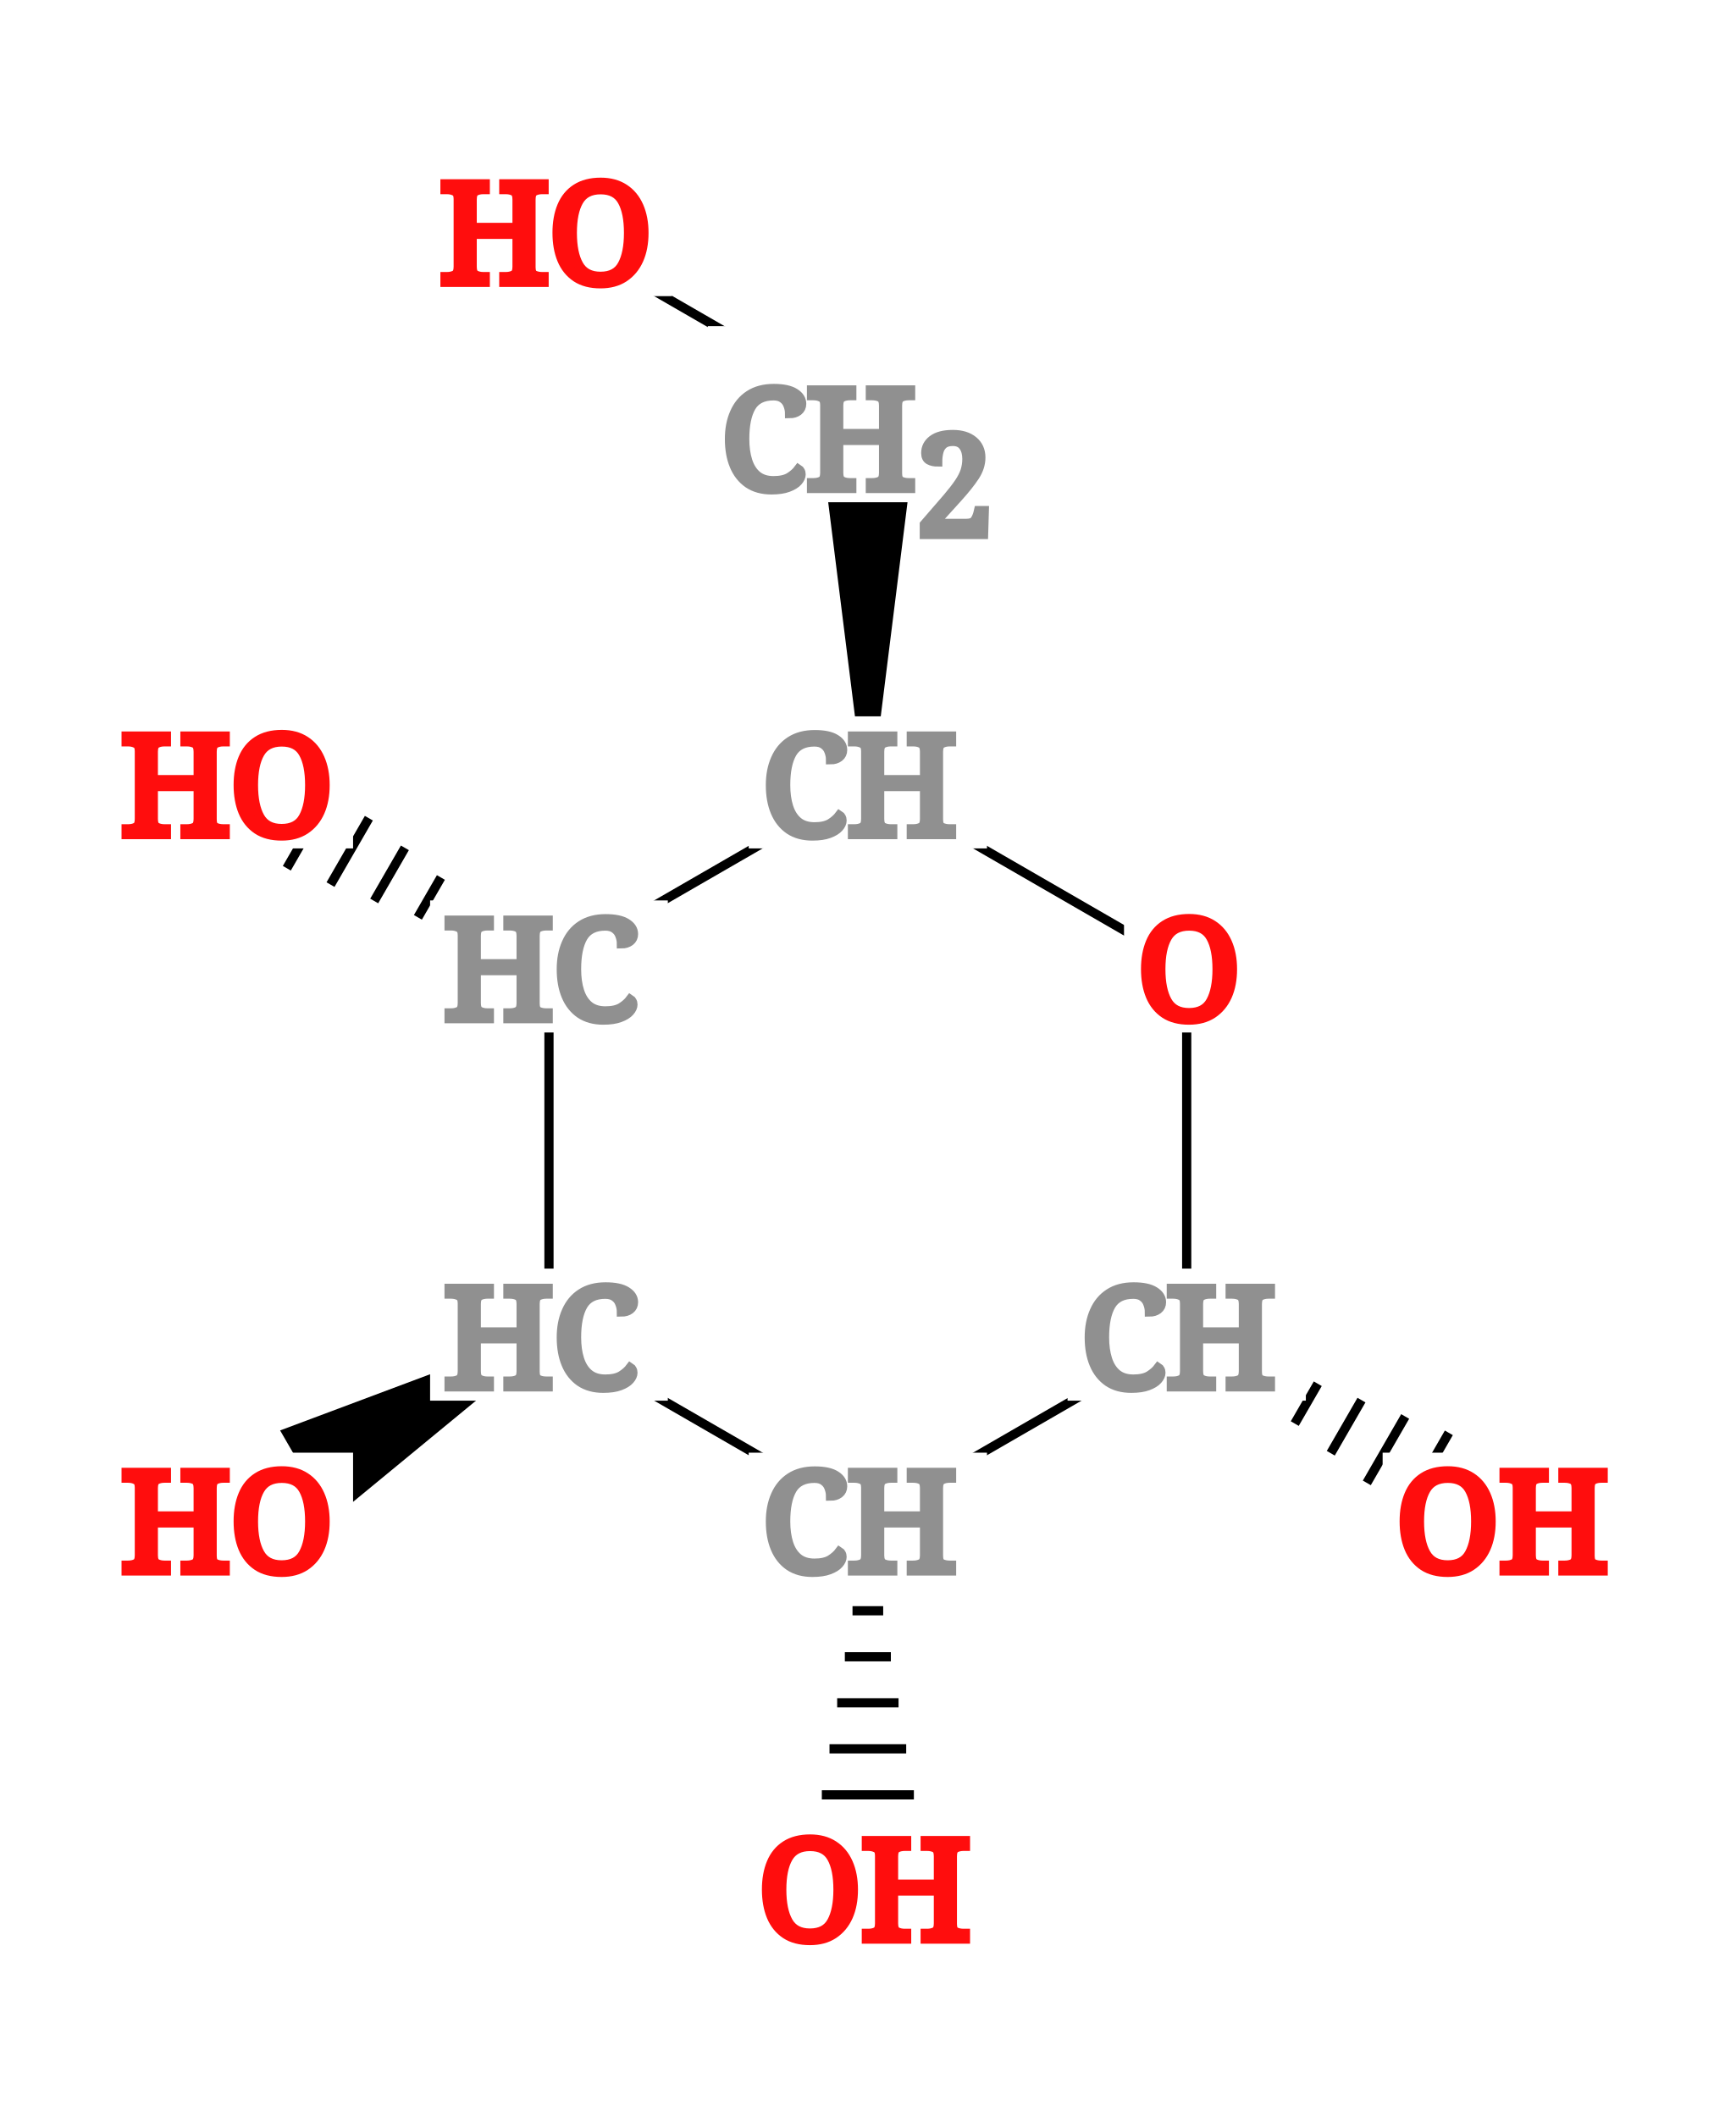
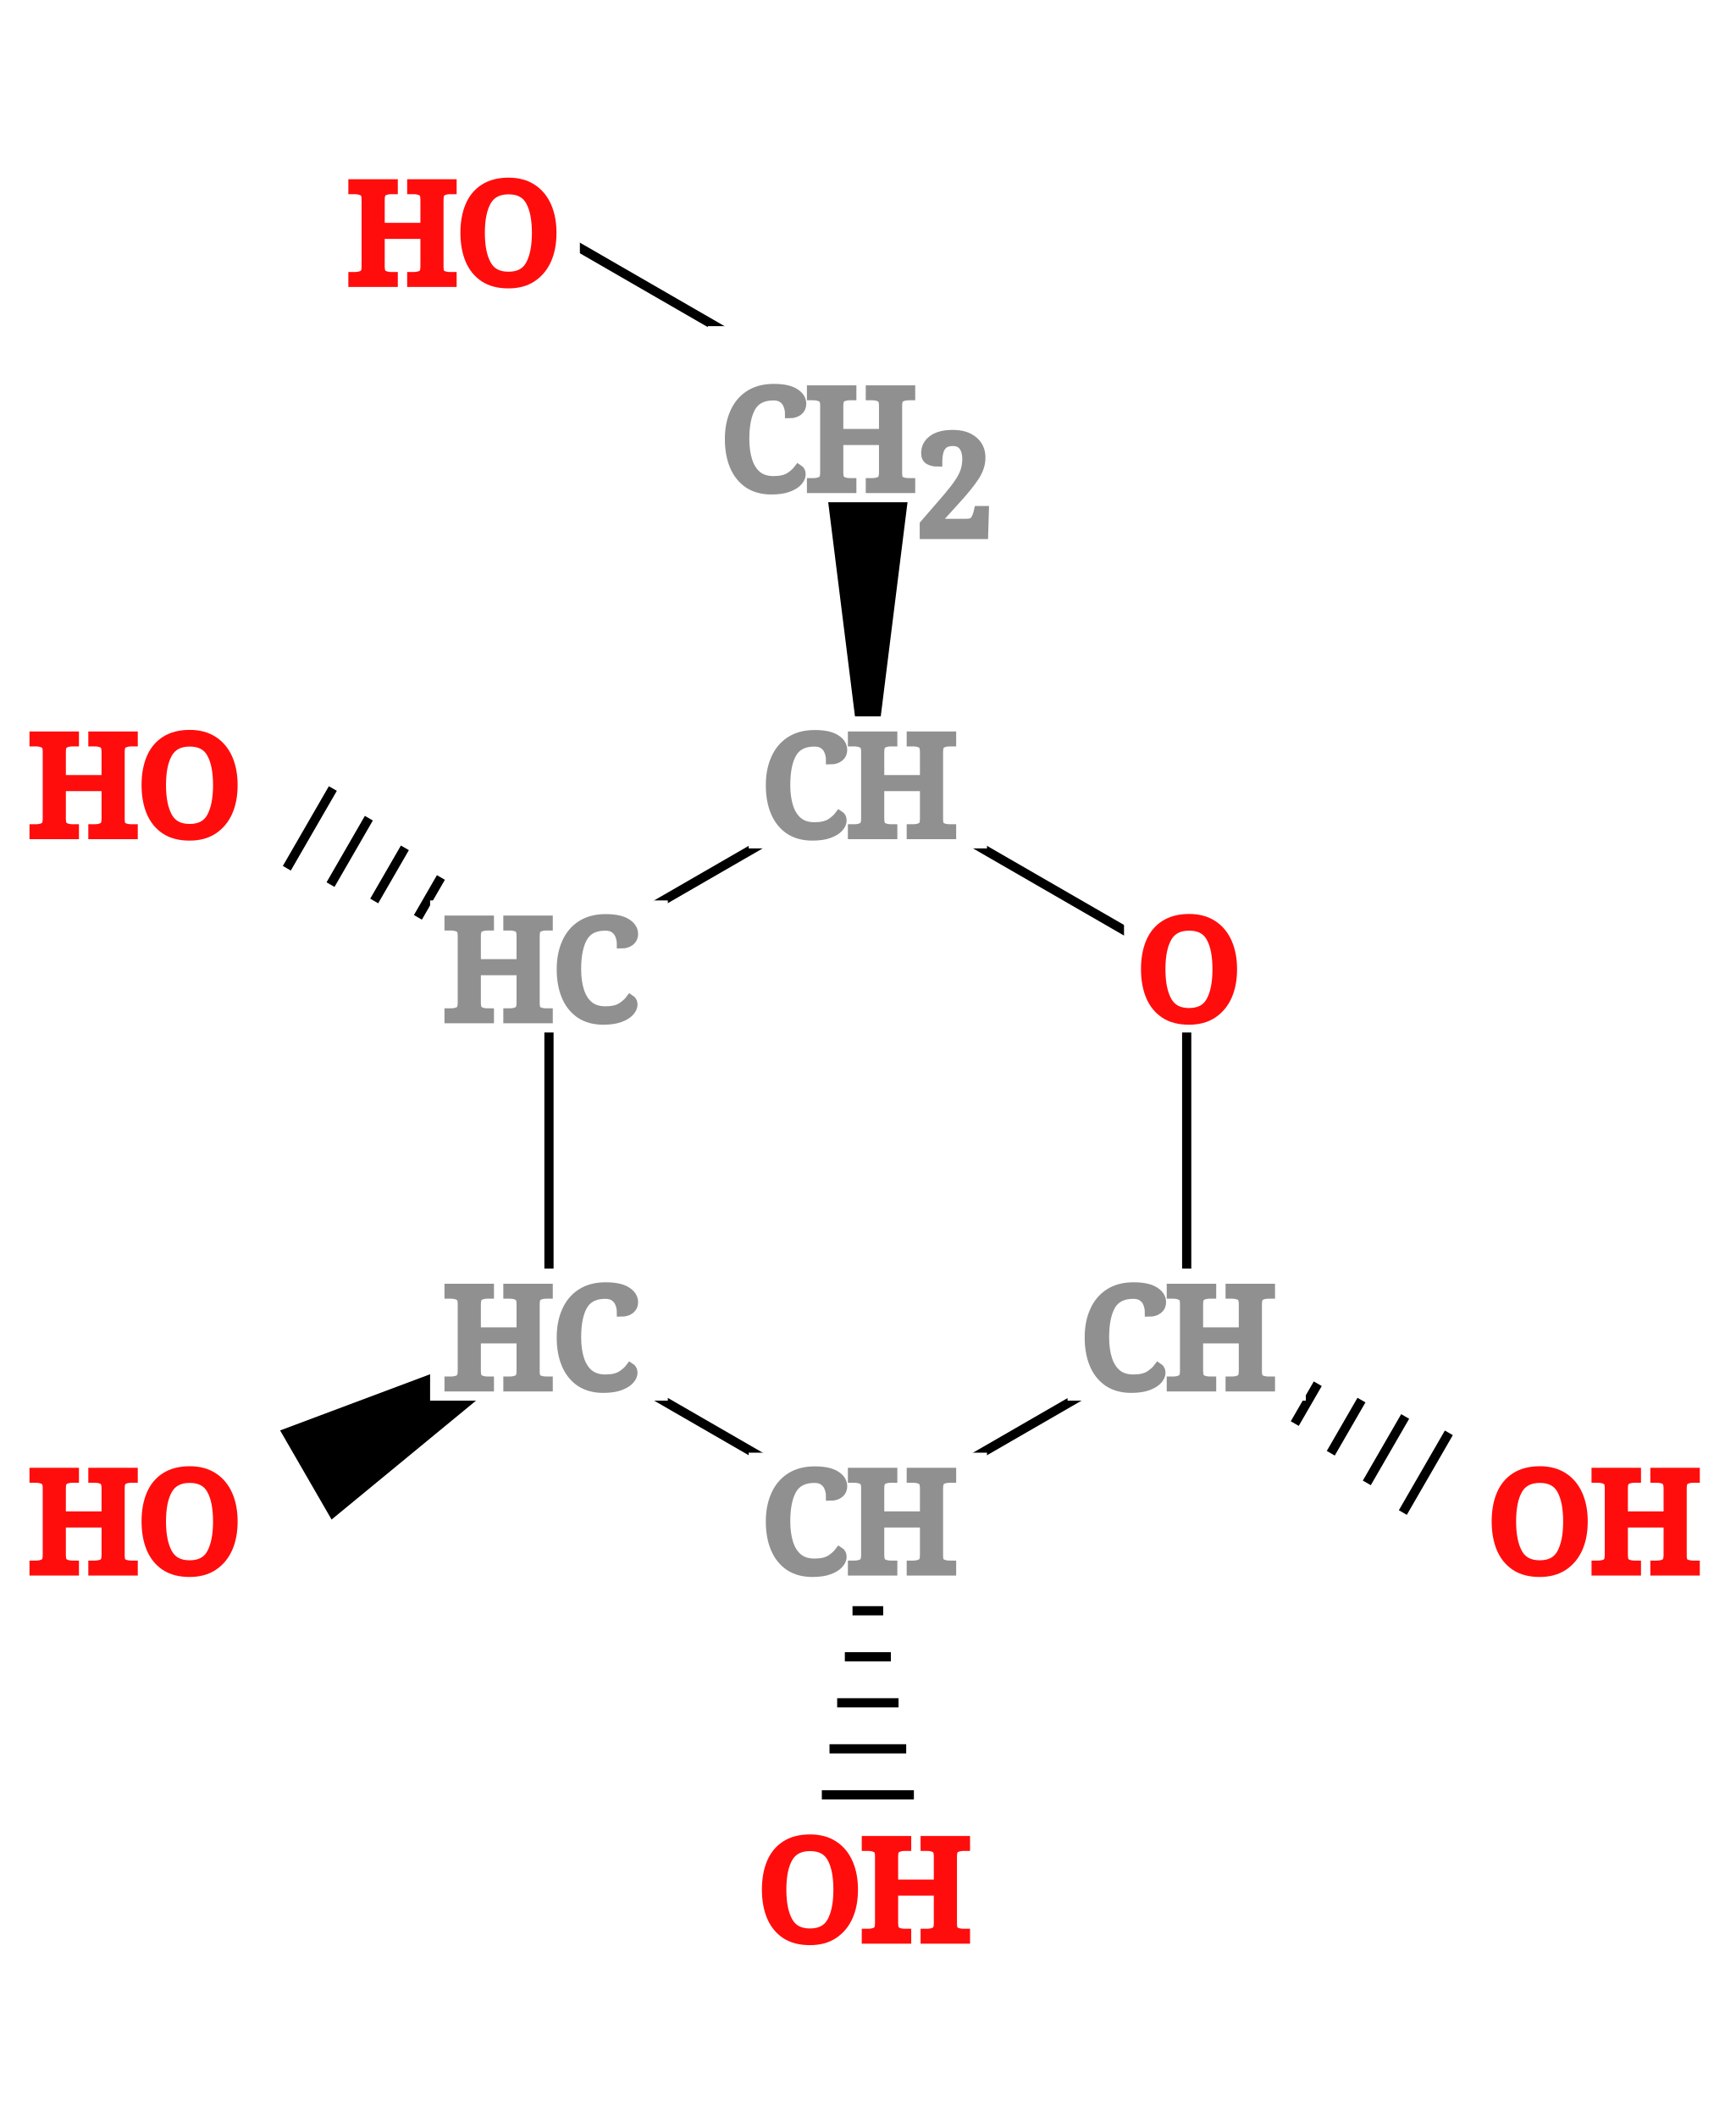
<svg xmlns="http://www.w3.org/2000/svg" contentScriptType="text/ecmascript" width="188.563" zoomAndPan="magnify" contentStyleType="text/css" height="229.999" preserveAspectRatio="xMidYMid meet" version="1.0">
  <g>
    <g>
      <polygon points="94.284,85 89.284,45 99.284,45" fill="rgb(0, 0, 0)" class="bond" id="b1" stroke="rgb(0, 0, 0)" stroke-width="1.0" />
      <line x1="59.64" x2="94.284" y1="104.999" y2="85" class="bond" id="b2" stroke="rgb(0, 0, 0)" stroke-width="1.0" />
      <g class="bond" id="b3">
        <line x1="59.64" x2="59.64" y1="104.999" y2="104.999" class="dash" stroke="rgb(0, 0, 0)" stroke-width="1.0" />
        <line x1="54.893" x2="55.726" y1="103.221" y2="101.778" class="dash" stroke="rgb(0, 0, 0)" stroke-width="1.0" />
        <line x1="50.146" x2="51.813" y1="101.443" y2="98.556" class="dash" stroke="rgb(0, 0, 0)" stroke-width="1.0" />
        <line x1="45.4" x2="47.9" y1="99.665" y2="95.334" class="dash" stroke="rgb(0, 0, 0)" stroke-width="1.0" />
        <line x1="40.653" x2="43.987" y1="97.886" y2="92.113" class="dash" stroke="rgb(0, 0, 0)" stroke-width="1.0" />
        <line x1="35.907" x2="40.073" y1="96.108" y2="88.891" class="dash" stroke="rgb(0, 0, 0)" stroke-width="1.0" />
        <line x1="31.16" x2="36.16" y1="94.33" y2="85.669" class="dash" stroke="rgb(0, 0, 0)" stroke-width="1.0" />
      </g>
      <line x1="59.64" x2="59.64" y1="144.999" y2="104.999" class="bond" id="b4" stroke="rgb(0, 0, 0)" stroke-width="1.0" />
      <polygon points="59.64,144.999 36.16,164.329 31.16,155.669" fill="rgb(0, 0, 0)" class="bond" id="b5" stroke="rgb(0, 0, 0)" stroke-width="1.0" />
      <line x1="94.284" x2="128.923" y1="164.999" y2="144.999" class="bond" id="b6" stroke="rgb(0, 0, 0)" stroke-width="1.0" />
      <line x1="94.284" x2="59.64" y1="164.999" y2="144.999" class="bond" id="b7" stroke="rgb(0, 0, 0)" stroke-width="1.0" />
      <g class="bond" id="b8">
        <line x1="94.284" x2="94.284" y1="164.999" y2="164.999" class="dash" stroke="rgb(0, 0, 0)" stroke-width="1.0" />
        <line x1="95.117" x2="93.45" y1="169.999" y2="169.999" class="dash" stroke="rgb(0, 0, 0)" stroke-width="1.0" />
        <line x1="95.95" x2="92.617" y1="174.999" y2="174.999" class="dash" stroke="rgb(0, 0, 0)" stroke-width="1.0" />
        <line x1="96.784" x2="91.784" y1="179.999" y2="179.999" class="dash" stroke="rgb(0, 0, 0)" stroke-width="1.0" />
        <line x1="97.617" x2="90.95" y1="184.999" y2="184.999" class="dash" stroke="rgb(0, 0, 0)" stroke-width="1.0" />
        <line x1="98.45" x2="90.117" y1="189.999" y2="189.999" class="dash" stroke="rgb(0, 0, 0)" stroke-width="1.0" />
        <line x1="99.284" x2="89.284" y1="194.999" y2="194.999" class="dash" stroke="rgb(0, 0, 0)" stroke-width="1.0" />
      </g>
      <line x1="128.923" x2="128.923" y1="144.999" y2="104.999" class="bond" id="b9" stroke="rgb(0, 0, 0)" stroke-width="1.0" />
      <g class="bond" id="b10">
        <line x1="128.923" x2="128.923" y1="144.999" y2="144.999" class="dash" stroke="rgb(0, 0, 0)" stroke-width="1.0" />
        <line x1="133.67" x2="132.837" y1="146.777" y2="148.221" class="dash" stroke="rgb(0, 0, 0)" stroke-width="1.0" />
        <line x1="138.417" x2="136.75" y1="148.556" y2="151.442" class="dash" stroke="rgb(0, 0, 0)" stroke-width="1.0" />
        <line x1="143.163" x2="140.663" y1="150.334" y2="154.664" class="dash" stroke="rgb(0, 0, 0)" stroke-width="1.0" />
        <line x1="147.91" x2="144.576" y1="152.112" y2="157.886" class="dash" stroke="rgb(0, 0, 0)" stroke-width="1.0" />
        <line x1="152.657" x2="148.49" y1="153.891" y2="161.107" class="dash" stroke="rgb(0, 0, 0)" stroke-width="1.0" />
        <line x1="157.403" x2="152.403" y1="155.669" y2="164.329" class="dash" stroke="rgb(0, 0, 0)" stroke-width="1.0" />
      </g>
      <line x1="128.923" x2="94.284" y1="104.999" y2="85" class="bond" id="b11" stroke="rgb(0, 0, 0)" stroke-width="1.0" />
      <line x1="94.284" x2="59.64" y1="45" y2="25" class="bond" id="b12" stroke="rgb(0, 0, 0)" stroke-width="1.0" />
    </g>
    <g>
      <g class="atom" id="a1">
        <rect x="81.839" y="78.326" fill="rgb(255, 255, 255)" width="24.888" height="13.348" stroke="rgb(255, 255, 255)" stroke-width="1.0" />
        <text x="82.839" font-size="15.0px" y="90.673" fill="rgb(144, 144, 144)" font-family="Serif" stroke="rgb(144, 144, 144)" stroke-width="1.0">CH</text>
      </g>
      <g class="atom" id="a2">
        <rect x="47.226" y="98.326" fill="rgb(255, 255, 255)" width="24.827" height="13.348" stroke="rgb(255, 255, 255)" stroke-width="1.0" />
        <text x="48.226" font-size="15.0px" y="110.673" fill="rgb(144, 144, 144)" font-family="Serif" stroke="rgb(144, 144, 144)" stroke-width="1.0">HC</text>
      </g>
      <g class="atom" id="a3">
        <rect x="47.226" y="138.325" fill="rgb(255, 255, 255)" width="24.827" height="13.348" stroke="rgb(255, 255, 255)" stroke-width="1.0" />
        <text x="48.226" font-size="15.0px" y="150.673" fill="rgb(144, 144, 144)" font-family="Serif" stroke="rgb(144, 144, 144)" stroke-width="1.0">HC</text>
      </g>
      <g class="atom" id="a4">
        <rect x="81.839" y="158.325" fill="rgb(255, 255, 255)" width="24.888" height="13.348" stroke="rgb(255, 255, 255)" stroke-width="1.0" />
        <text x="82.839" font-size="15.0px" y="170.673" fill="rgb(144, 144, 144)" font-family="Serif" stroke="rgb(144, 144, 144)" stroke-width="1.0">CH</text>
      </g>
      <g class="atom" id="a5">
        <rect x="81.429" y="198.325" fill="rgb(255, 255, 255)" width="25.708" height="13.348" stroke="rgb(255, 255, 255)" stroke-width="1.0" />
        <text x="82.429" font-size="15.0px" y="210.673" fill="rgb(255, 13, 13)" font-family="Serif" stroke="rgb(255, 13, 13)" stroke-width="1.0">OH</text>
      </g>
      <g class="atom" id="a6">
        <rect x="116.479" y="138.325" fill="rgb(255, 255, 255)" width="24.888" height="13.348" stroke="rgb(255, 255, 255)" stroke-width="1.0" />
        <text x="117.479" font-size="15.0px" y="150.673" fill="rgb(144, 144, 144)" font-family="Serif" stroke="rgb(144, 144, 144)" stroke-width="1.0">CH</text>
      </g>
      <g class="atom" id="a7">
-         <rect x="150.709" y="158.325" fill="rgb(255, 255, 255)" width="25.708" height="13.348" stroke="rgb(255, 255, 255)" stroke-width="1.0" />
-         <text x="151.709" font-size="15.0px" y="170.673" fill="rgb(255, 13, 13)" font-family="Serif" stroke="rgb(255, 13, 13)" stroke-width="1.0">OH</text>
+         <rect x="160.709" y="158.325" fill="rgb(255, 255, 255)" width="25.708" height="13.348" stroke="rgb(255, 255, 255)" stroke-width="1.0" />
+         <text x="161.709" font-size="15.0px" y="170.673" fill="rgb(255, 13, 13)" font-family="Serif" stroke="rgb(255, 13, 13)" stroke-width="1.0">OH</text>
      </g>
      <g class="atom" id="a8">
-         <rect x="12.142" y="158.325" fill="rgb(255, 255, 255)" width="25.716" height="13.348" stroke="rgb(255, 255, 255)" stroke-width="1.0" />
-         <text x="13.142" font-size="15.0px" y="170.673" fill="rgb(255, 13, 13)" font-family="Serif" stroke="rgb(255, 13, 13)" stroke-width="1.0">HO</text>
+         <rect x="2.142" y="158.325" fill="rgb(255, 255, 255)" width="25.716" height="13.348" stroke="rgb(255, 255, 255)" stroke-width="1.0" />
+         <text x="3.142" font-size="15.0px" y="170.673" fill="rgb(255, 13, 13)" font-family="Serif" stroke="rgb(255, 13, 13)" stroke-width="1.0">HO</text>
      </g>
      <g class="atom" id="a9">
-         <rect x="12.142" y="78.326" fill="rgb(255, 255, 255)" width="25.716" height="13.348" stroke="rgb(255, 255, 255)" stroke-width="1.0" />
-         <text x="13.142" font-size="15.0px" y="90.673" fill="rgb(255, 13, 13)" font-family="Serif" stroke="rgb(255, 13, 13)" stroke-width="1.0">HO</text>
+         <rect x="2.142" y="78.326" fill="rgb(255, 255, 255)" width="25.716" height="13.348" stroke="rgb(255, 255, 255)" stroke-width="1.0" />
+         <text x="3.142" font-size="15.0px" y="90.673" fill="rgb(255, 13, 13)" font-family="Serif" stroke="rgb(255, 13, 13)" stroke-width="1.0">HO</text>
      </g>
      <g class="atom" id="a10">
        <rect x="122.613" y="98.326" fill="rgb(255, 255, 255)" width="12.62" height="13.348" stroke="rgb(255, 255, 255)" stroke-width="1.0" />
        <text x="123.613" font-size="15.0px" y="110.673" fill="rgb(255, 13, 13)" font-family="Serif" stroke="rgb(255, 13, 13)" stroke-width="1.0">O</text>
      </g>
      <g class="atom" id="a11">
        <rect x="77.391" y="35.933" fill="rgb(255, 255, 255)" width="33.785" height="18.133" stroke="rgb(255, 255, 255)" stroke-width="1.0" />
        <text x="78.391" font-size="15.0px" y="53.066" fill="rgb(144, 144, 144)" font-family="Serif" stroke="rgb(144, 144, 144)" stroke-width="1.0">CH<tspan baseline-shift="-5px">2</tspan>
        </text>
      </g>
      <g class="atom" id="a12">
-         <rect x="46.782" y="18.326" fill="rgb(255, 255, 255)" width="25.716" height="13.348" stroke="rgb(255, 255, 255)" stroke-width="1.0" />
-         <text x="47.782" font-size="15.0px" y="30.674" fill="rgb(255, 13, 13)" font-family="Serif" stroke="rgb(255, 13, 13)" stroke-width="1.0">HO</text>
+         <rect x="36.782" y="18.326" fill="rgb(255, 255, 255)" width="25.716" height="13.348" stroke="rgb(255, 255, 255)" stroke-width="1.0" />
+         <text x="37.782" font-size="15.0px" y="30.674" fill="rgb(255, 13, 13)" font-family="Serif" stroke="rgb(255, 13, 13)" stroke-width="1.0">HO</text>
      </g>
    </g>
  </g>
</svg>
